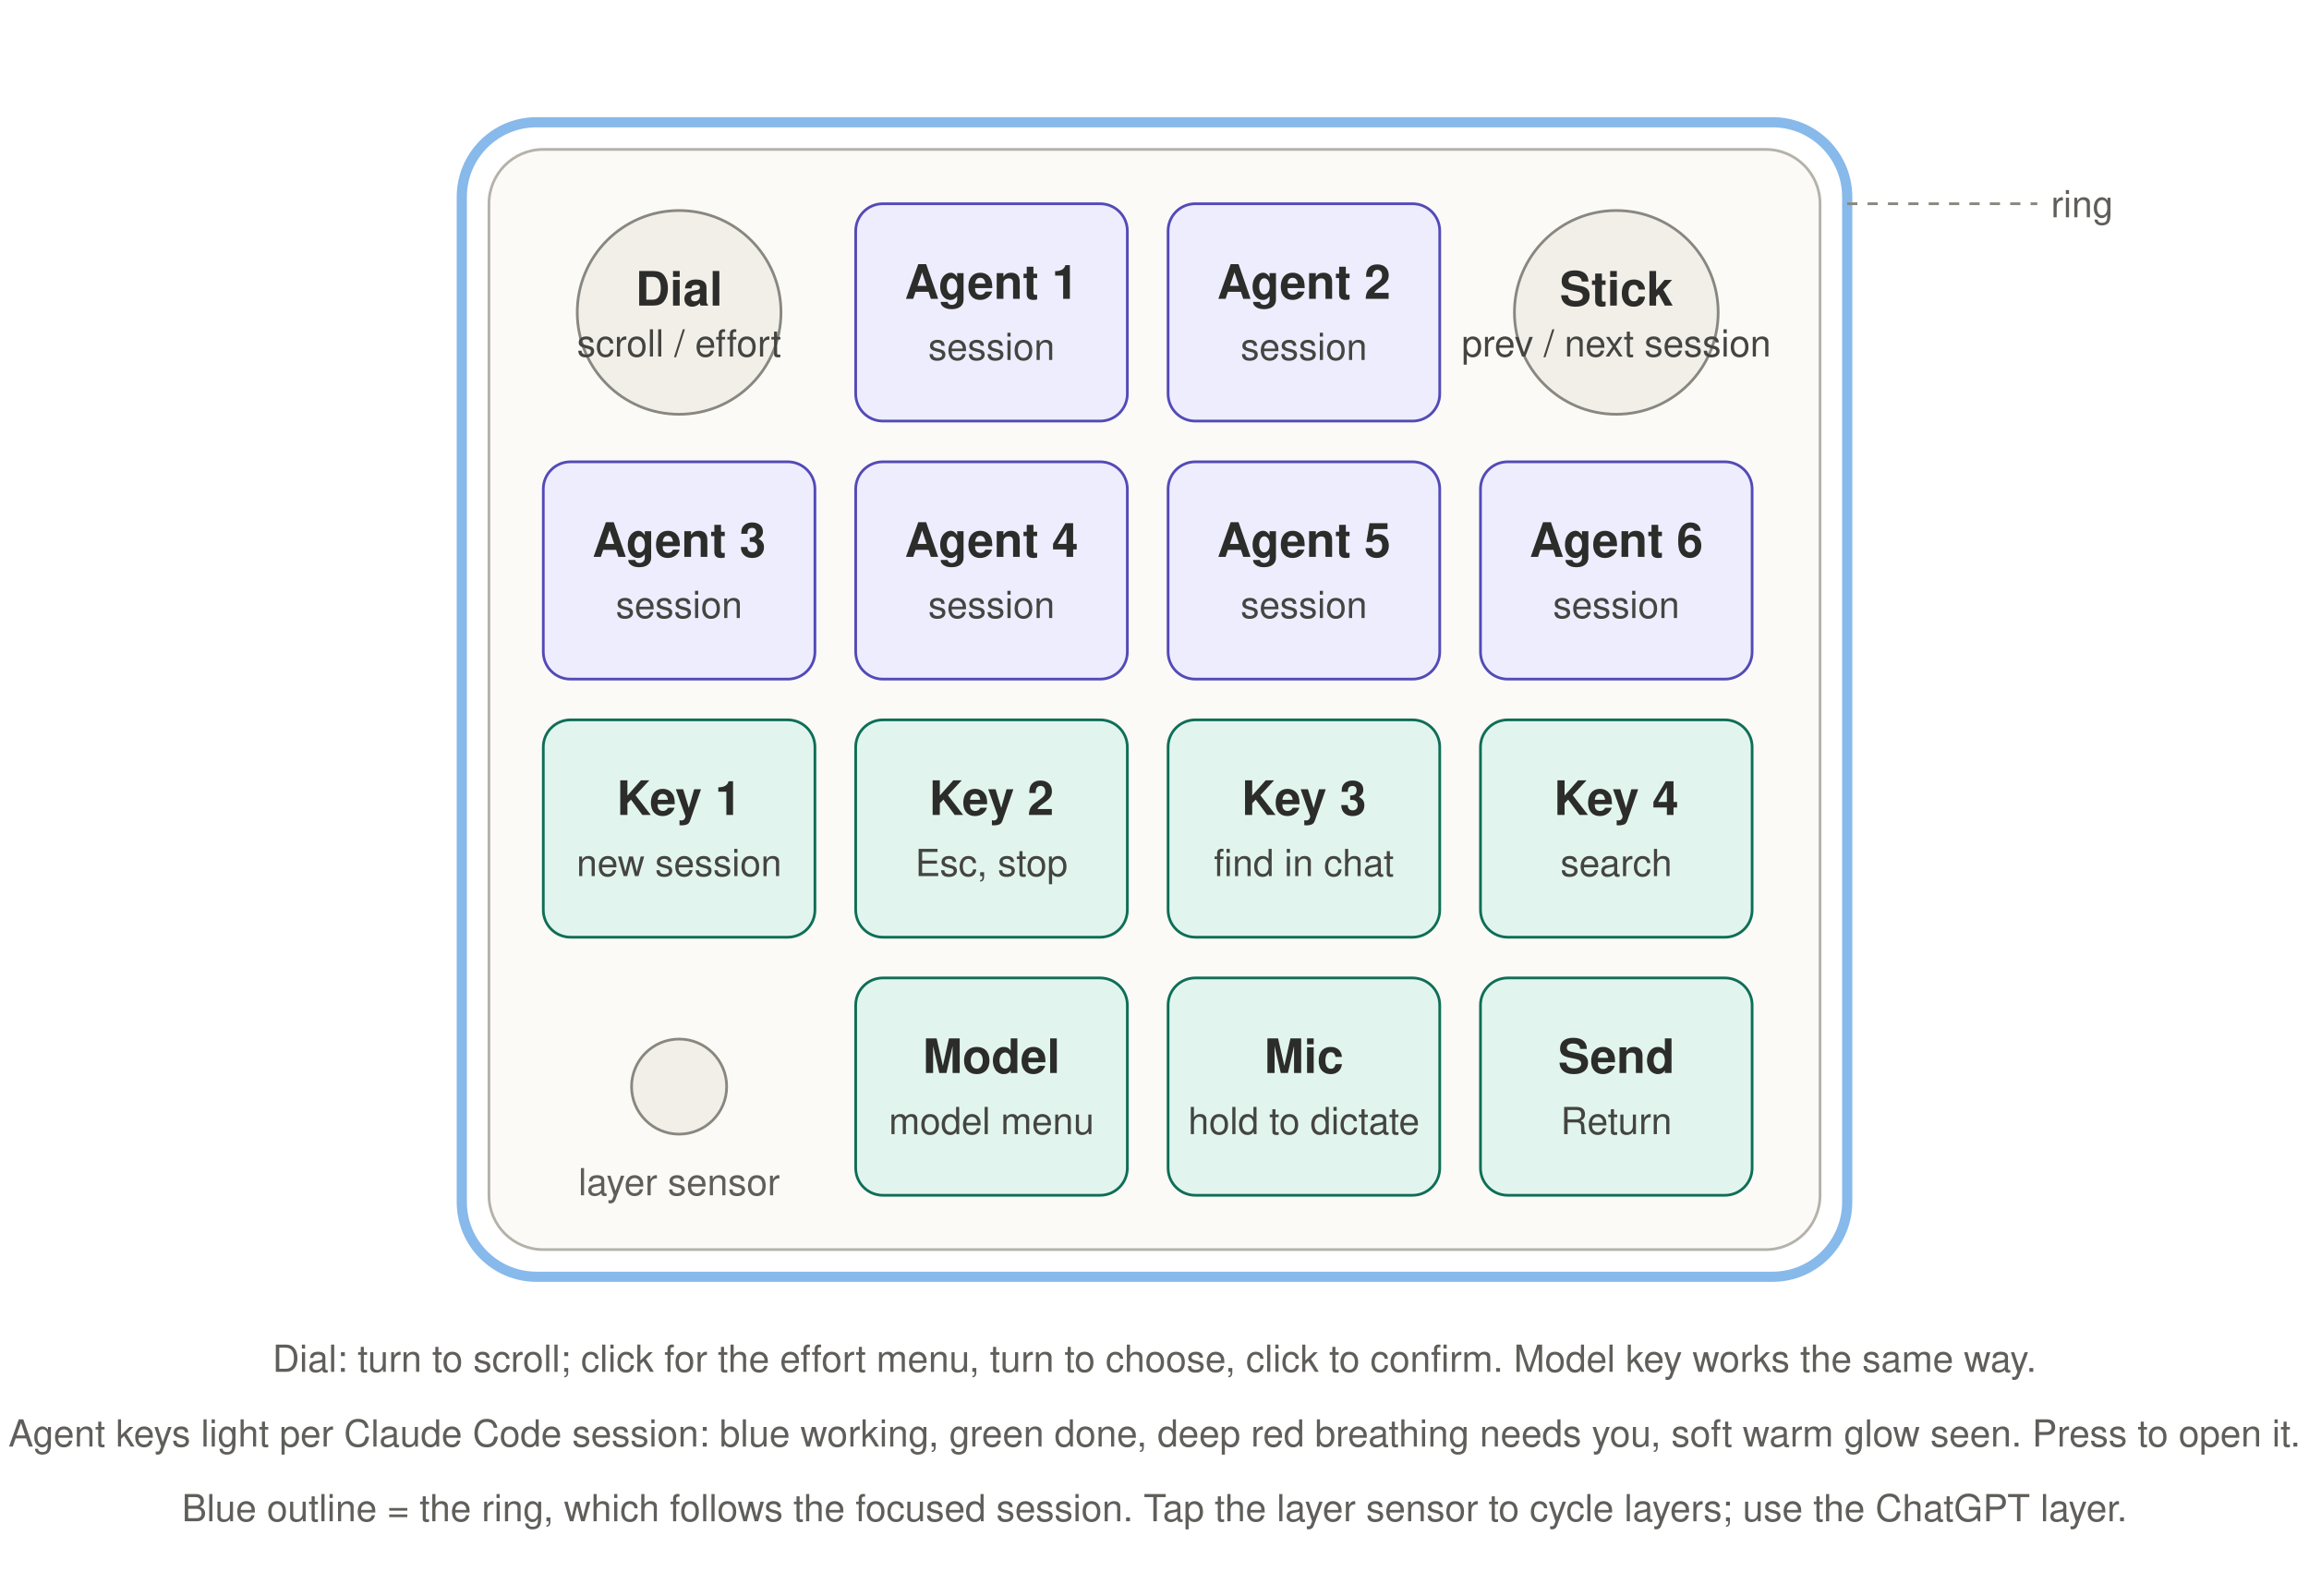
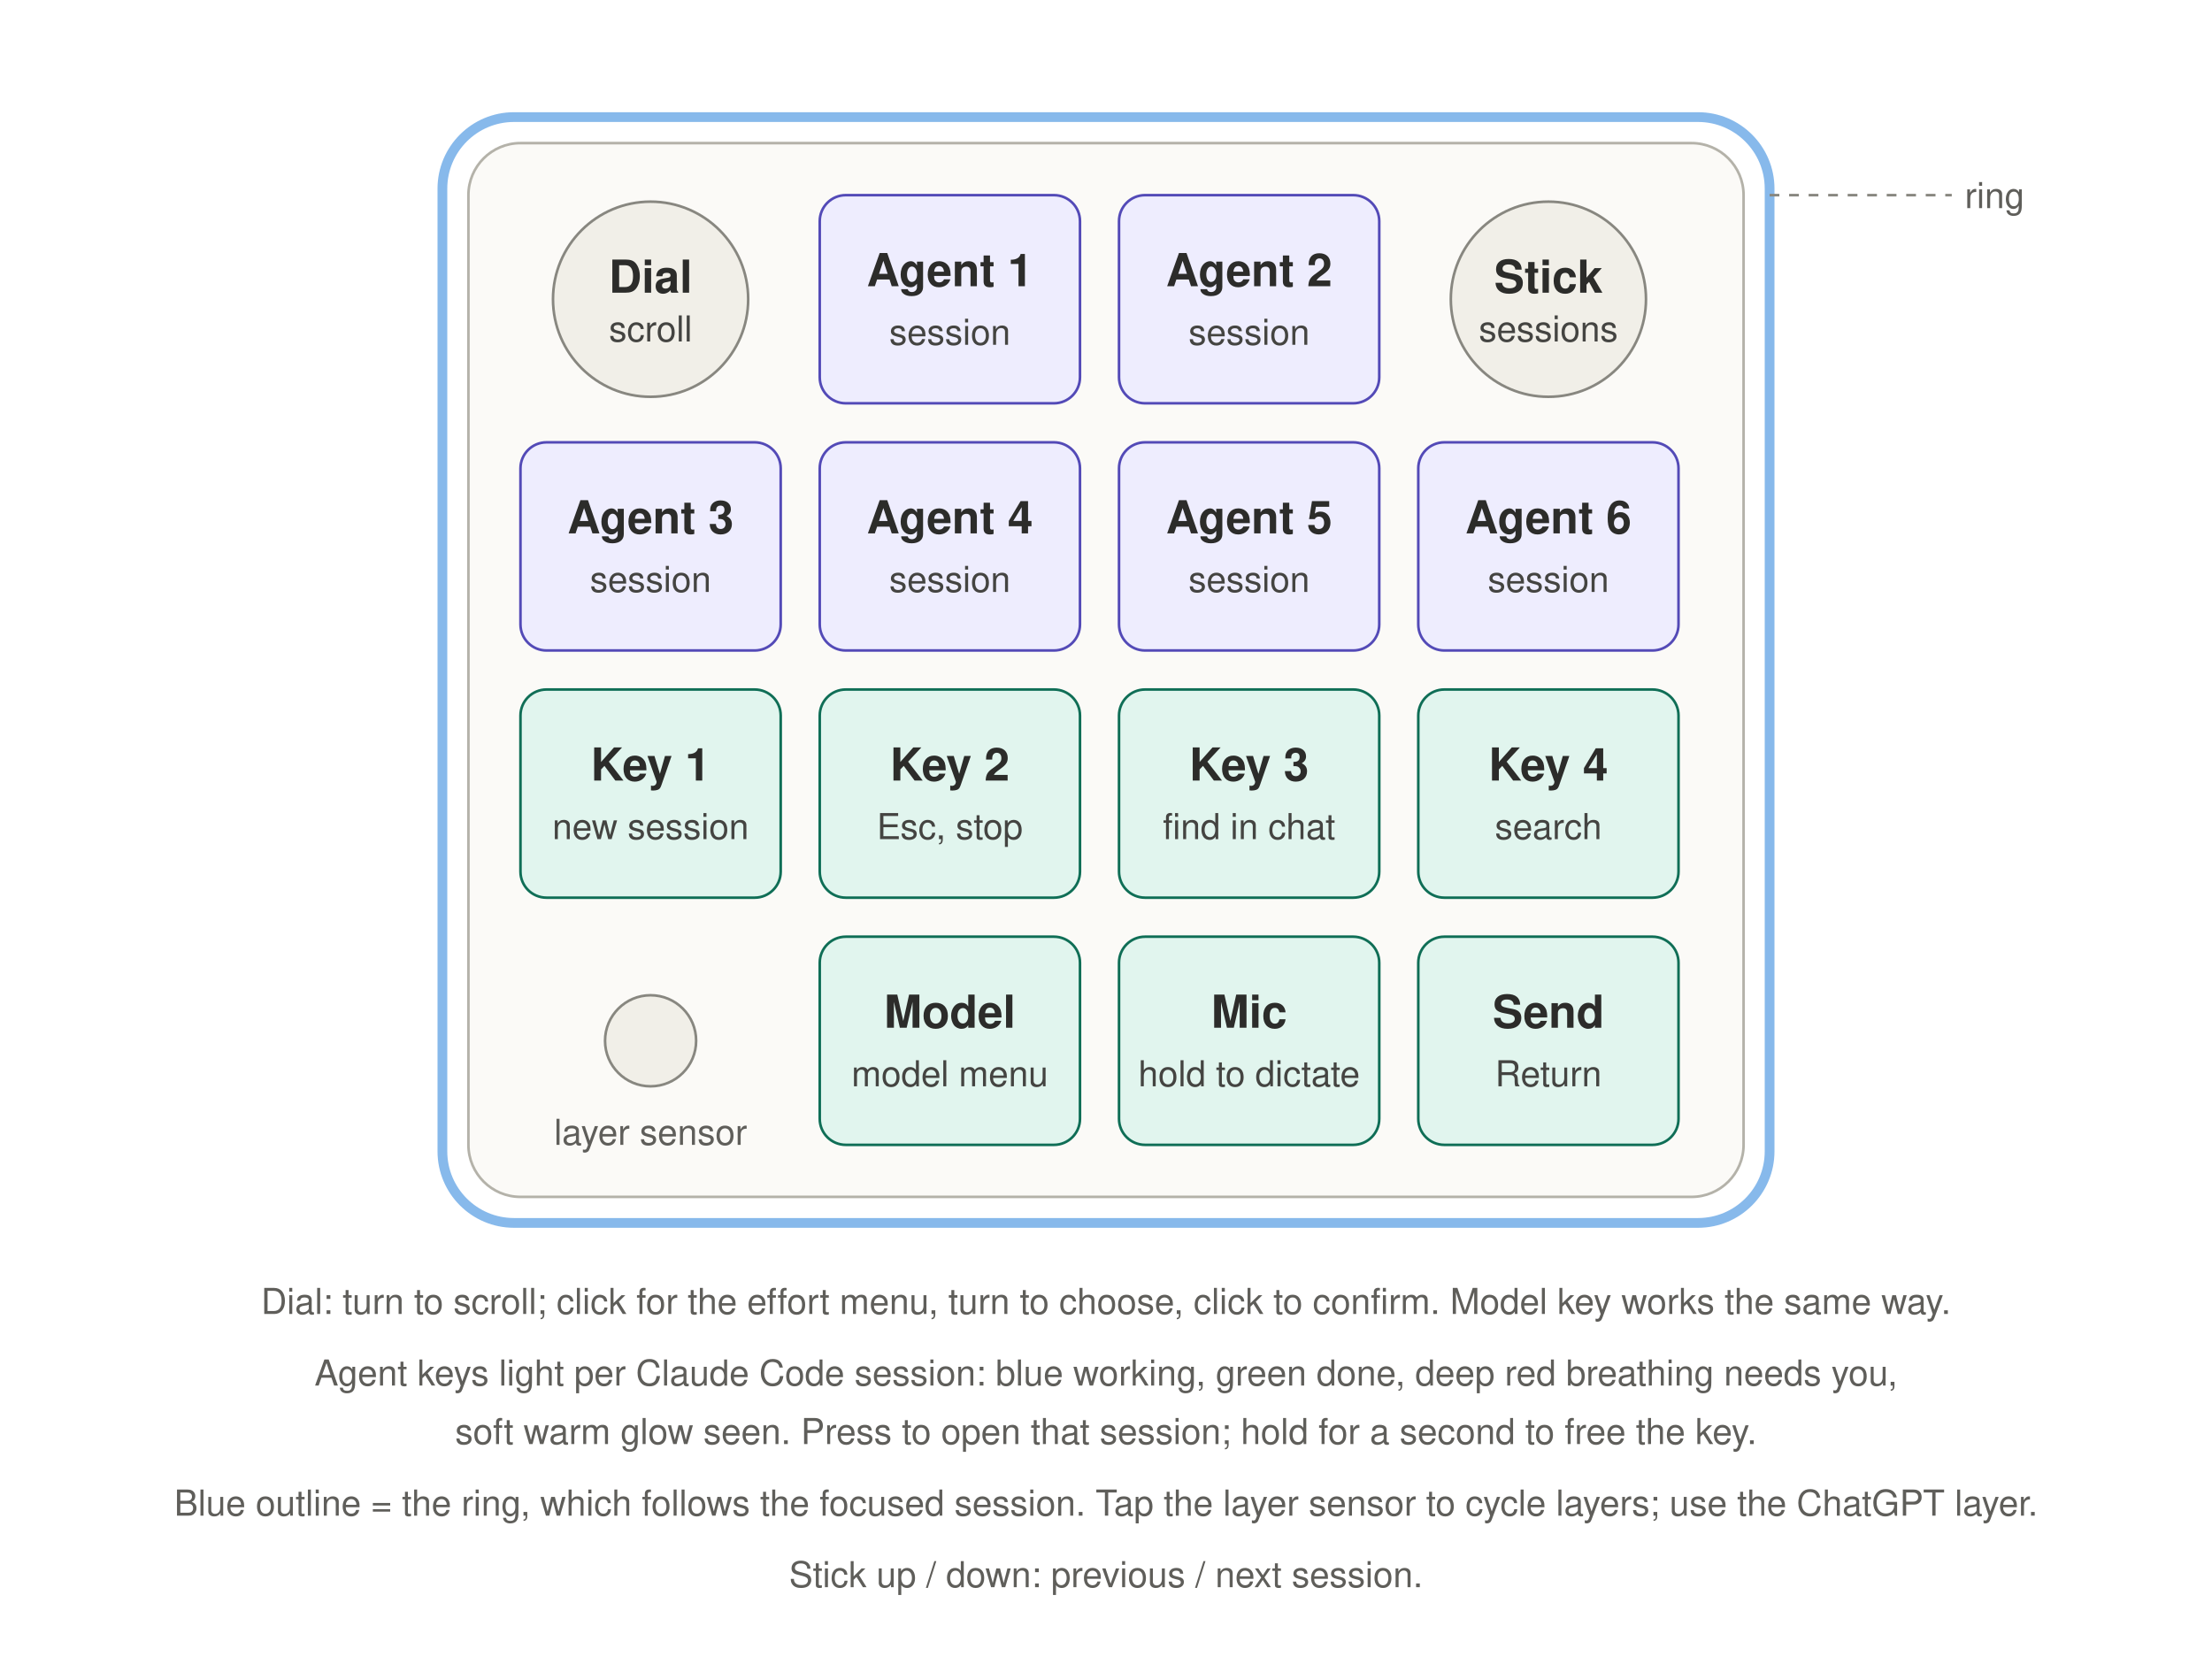
- <svg xmlns="http://www.w3.org/2000/svg" width="680" height="470" viewBox="0 0 680 470" font-family="-apple-system, Helvetica, Arial, sans-serif" font-size="12">
+ <svg xmlns="http://www.w3.org/2000/svg" width="680" height="514" viewBox="0 0 680 514" font-family="-apple-system, Helvetica, Arial, sans-serif" font-size="12">
  <style>
    .k { fill: #f1efe8; stroke: #888780; stroke-width: 0.8; }
    .agent { fill: #eeedfe; stroke: #534ab7; }
    .cmd { fill: #e1f5ee; stroke: #0f6e56; }
    .t { font-size: 14px; font-weight: 600; fill: #2c2c2a; }
    .s { font-size: 11px; fill: #444441; }
    .n { font-size: 11px; fill: #5f5e5a; }
  </style>
  <rect x="136" y="36" width="408" height="340" rx="22" fill="none" stroke="#378add" stroke-width="3" opacity="0.6" />
  <rect x="144" y="44" width="392" height="324" rx="16" fill="#fbfaf7" stroke="#b4b2a9" stroke-width="0.8" />
  <circle class="k" cx="200" cy="92" r="30" />
  <text class="t" x="200" y="90" text-anchor="middle">Dial</text>
-   <text class="s" x="200" y="105" text-anchor="middle">scroll / effort</text>
+   <text class="s" x="200" y="105" text-anchor="middle">scroll</text>
  <rect class="k agent" x="252" y="60" width="80" height="64" rx="8" />
  <text class="t" x="292" y="88" text-anchor="middle">Agent 1</text>
  <text class="s" x="292" y="106" text-anchor="middle">session</text>
  <rect class="k agent" x="344" y="60" width="80" height="64" rx="8" />
  <text class="t" x="384" y="88" text-anchor="middle">Agent 2</text>
  <text class="s" x="384" y="106" text-anchor="middle">session</text>
  <circle class="k" cx="476" cy="92" r="30" />
  <text class="t" x="476" y="90" text-anchor="middle">Stick</text>
-   <text class="s" x="476" y="105" text-anchor="middle">prev / next session</text>
+   <text class="s" x="476" y="105" text-anchor="middle">sessions</text>
  <rect class="k agent" x="160" y="136" width="80" height="64" rx="8" />
  <text class="t" x="200" y="164" text-anchor="middle">Agent 3</text>
  <text class="s" x="200" y="182" text-anchor="middle">session</text>
  <rect class="k agent" x="252" y="136" width="80" height="64" rx="8" />
  <text class="t" x="292" y="164" text-anchor="middle">Agent 4</text>
  <text class="s" x="292" y="182" text-anchor="middle">session</text>
  <rect class="k agent" x="344" y="136" width="80" height="64" rx="8" />
  <text class="t" x="384" y="164" text-anchor="middle">Agent 5</text>
  <text class="s" x="384" y="182" text-anchor="middle">session</text>
  <rect class="k agent" x="436" y="136" width="80" height="64" rx="8" />
  <text class="t" x="476" y="164" text-anchor="middle">Agent 6</text>
  <text class="s" x="476" y="182" text-anchor="middle">session</text>
  <rect class="k cmd" x="160" y="212" width="80" height="64" rx="8" />
  <text class="t" x="200" y="240" text-anchor="middle">Key 1</text>
  <text class="s" x="200" y="258" text-anchor="middle">new session</text>
  <rect class="k cmd" x="252" y="212" width="80" height="64" rx="8" />
  <text class="t" x="292" y="240" text-anchor="middle">Key 2</text>
  <text class="s" x="292" y="258" text-anchor="middle">Esc, stop</text>
  <rect class="k cmd" x="344" y="212" width="80" height="64" rx="8" />
  <text class="t" x="384" y="240" text-anchor="middle">Key 3</text>
  <text class="s" x="384" y="258" text-anchor="middle">find in chat</text>
  <rect class="k cmd" x="436" y="212" width="80" height="64" rx="8" />
  <text class="t" x="476" y="240" text-anchor="middle">Key 4</text>
  <text class="s" x="476" y="258" text-anchor="middle">search</text>
  <circle class="k" cx="200" cy="320" r="14" />
  <text class="n" x="200" y="352" text-anchor="middle">layer sensor</text>
  <rect class="k cmd" x="252" y="288" width="80" height="64" rx="8" />
  <text class="t" x="292" y="316" text-anchor="middle">Model</text>
  <text class="s" x="292" y="334" text-anchor="middle">model menu</text>
  <rect class="k cmd" x="344" y="288" width="80" height="64" rx="8" />
  <text class="t" x="384" y="316" text-anchor="middle">Mic</text>
  <text class="s" x="384" y="334" text-anchor="middle">hold to dictate</text>
  <rect class="k cmd" x="436" y="288" width="80" height="64" rx="8" />
  <text class="t" x="476" y="316" text-anchor="middle">Send</text>
  <text class="s" x="476" y="334" text-anchor="middle">Return</text>
  <line x1="544" y1="60" x2="600" y2="60" stroke="#888780" stroke-width="0.8" stroke-dasharray="3 3" />
  <text class="n" x="604" y="64">ring</text>
  <text class="n" x="340" y="404" text-anchor="middle">Dial: turn to scroll; click for the effort menu, turn to choose, click to confirm. Model key works the same way.</text>
-   <text class="n" x="340" y="426" text-anchor="middle">Agent keys light per Claude Code session: blue working, green done, deep red breathing needs you, soft warm glow seen. Press to open it.</text>
-   <text class="n" x="340" y="448" text-anchor="middle">Blue outline = the ring, which follows the focused session. Tap the layer sensor to cycle layers; use the ChatGPT layer.</text>
+   <text class="n" x="340" y="426" text-anchor="middle">Agent keys light per Claude Code session: blue working, green done, deep red breathing needs you,</text>
+   <text class="n" x="340" y="444" text-anchor="middle">soft warm glow seen. Press to open that session; hold for a second to free the key.</text>
+   <text class="n" x="340" y="466" text-anchor="middle">Blue outline = the ring, which follows the focused session. Tap the layer sensor to cycle layers; use the ChatGPT layer.</text>
+   <text class="n" x="340" y="488" text-anchor="middle">Stick up / down: previous / next session.</text>
</svg>
